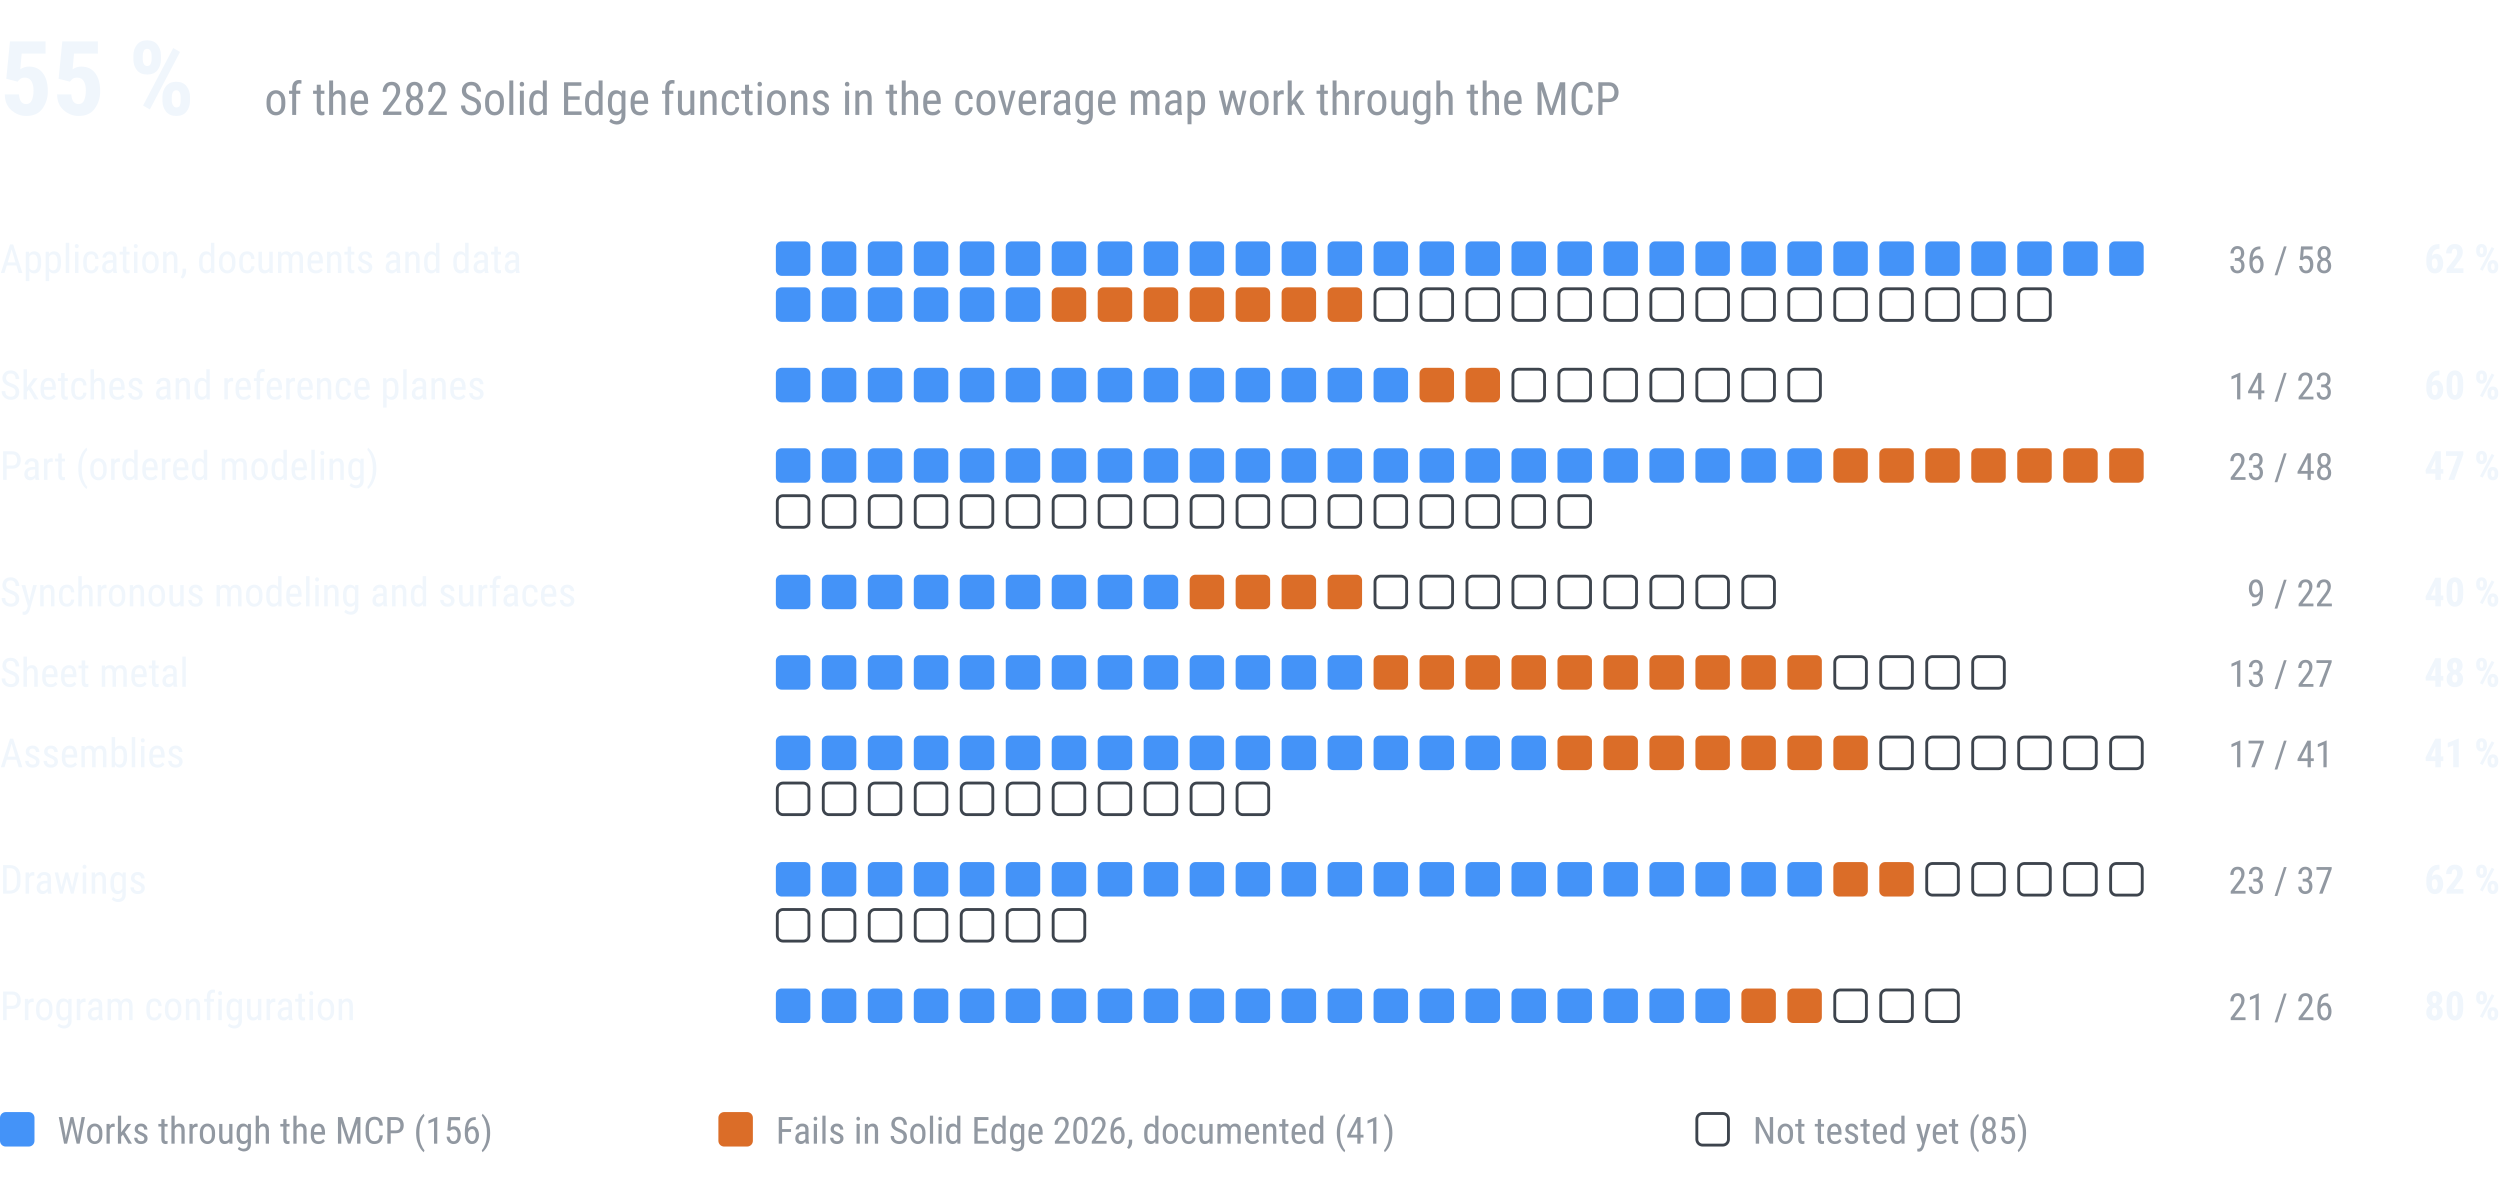
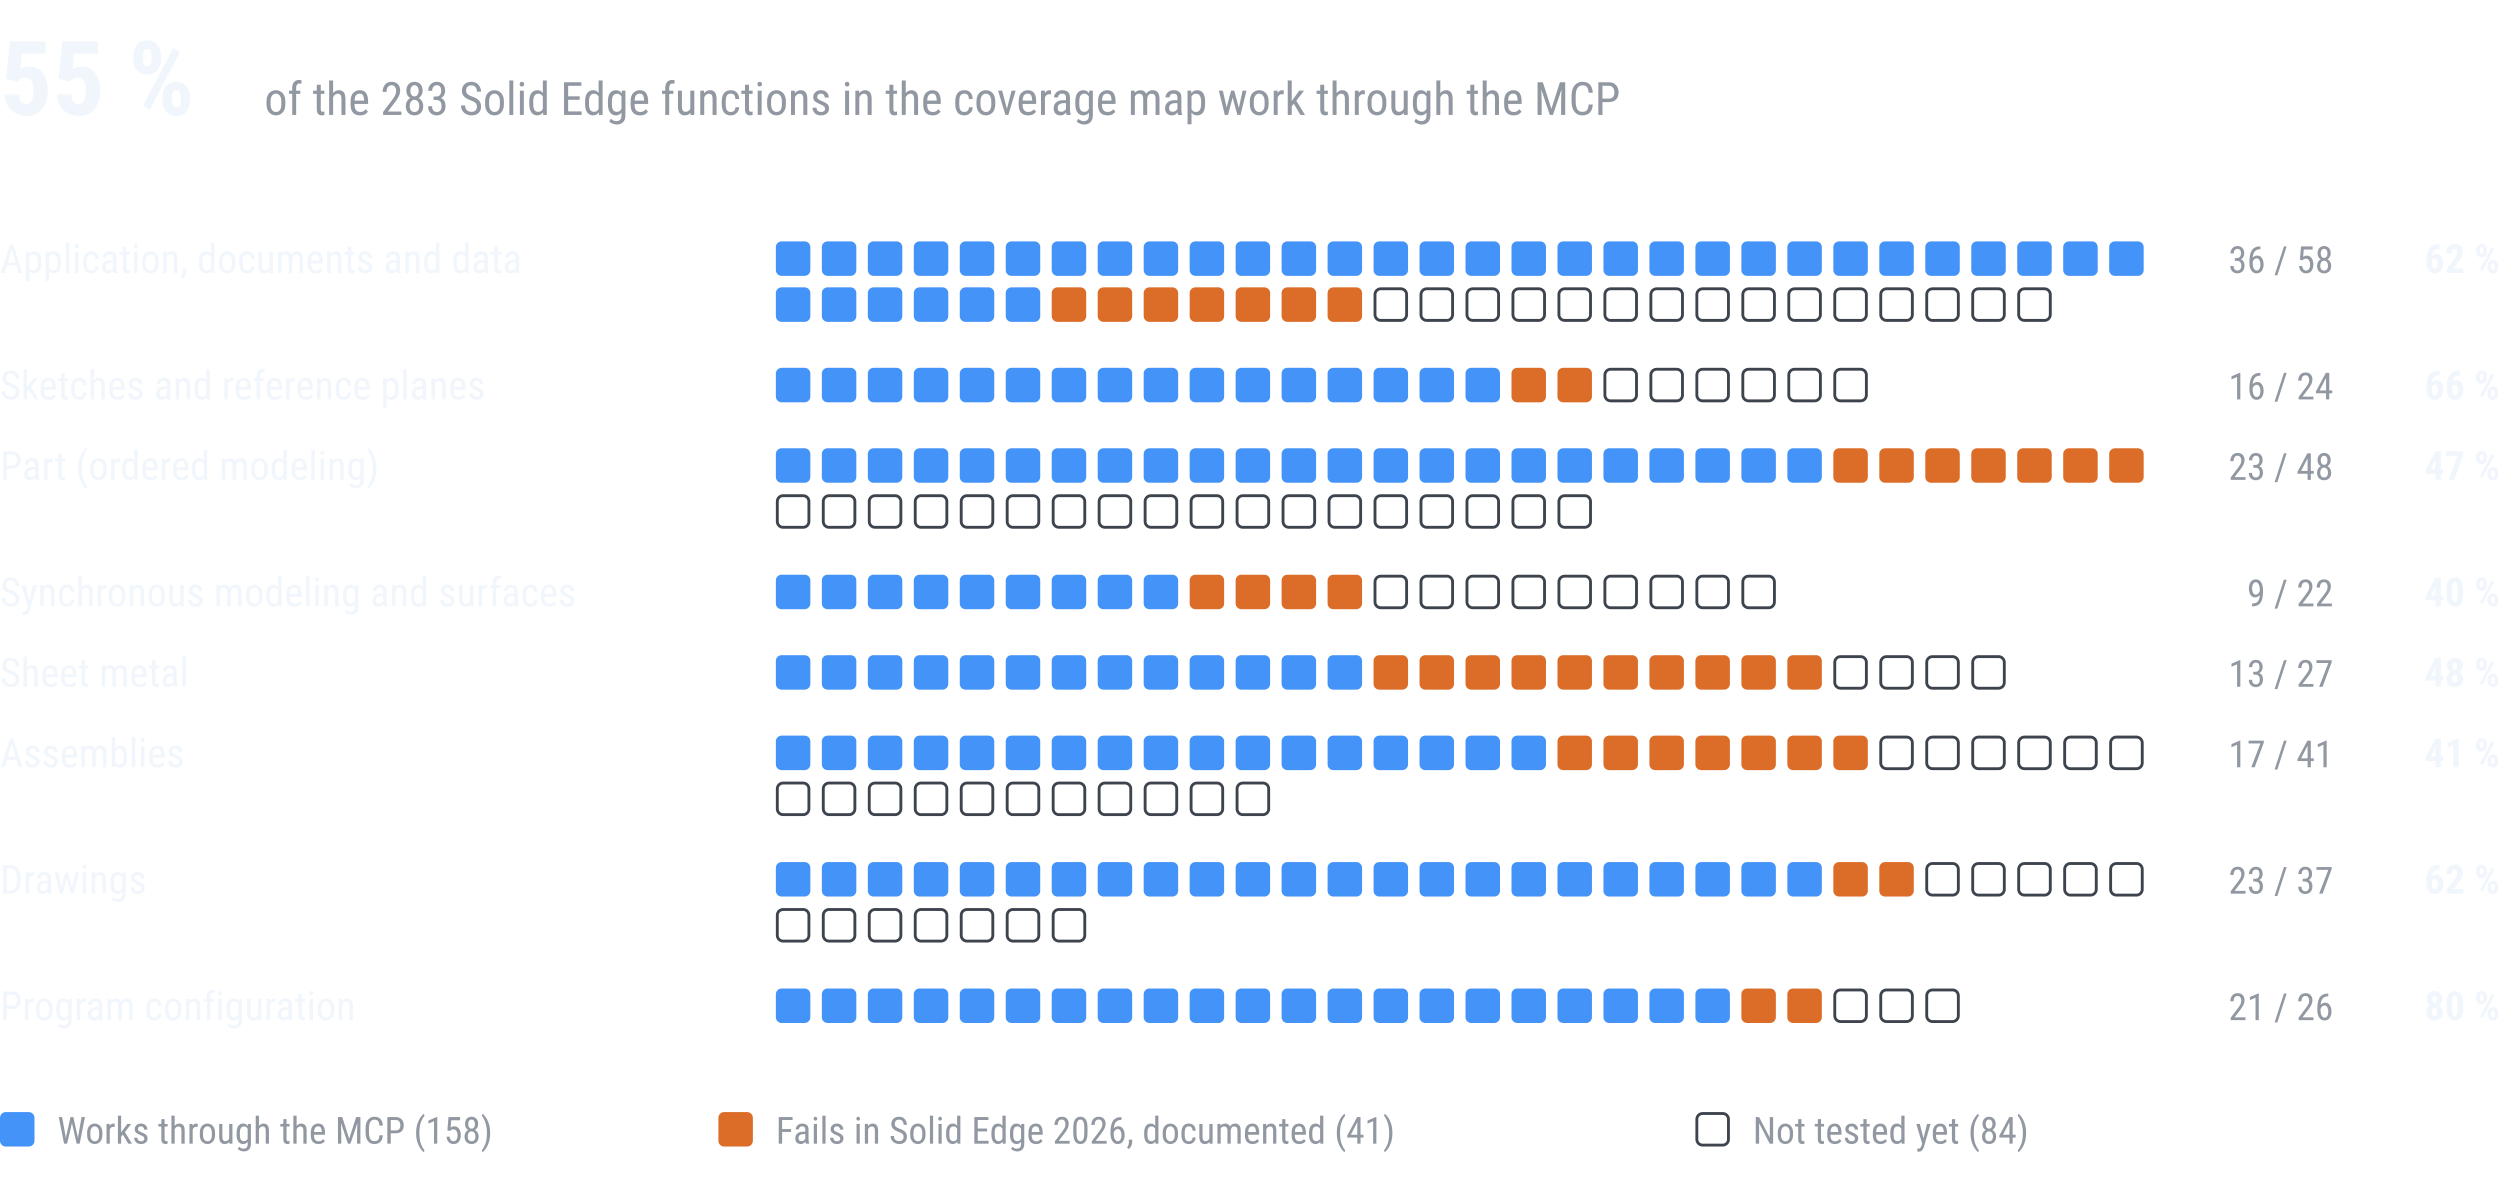
<svg xmlns="http://www.w3.org/2000/svg" width="870" height="410" viewBox="0 0 870 410" role="img" aria-labelledby="title desc">
  <g font-family="Bahnschrift, 'DIN Alternate', 'DIN 1451', D-DIN, Barlow, 'Roboto Condensed', 'Arial Narrow', sans-serif">
    <text x="0" y="40" font-size="36" font-weight="600" fill="#f0f6fc">55 %</text>
-     <text x="92" y="40" font-size="16" fill="#9198a1">of the 282 Solid Edge functions in the coverage map work through the MCP</text>
+     <text x="92" y="40" font-size="16" fill="#9198a1">of the 283 Solid Edge functions in the coverage map work through the MCP</text>
    <text x="0" y="95" font-size="14" fill="#f0f6fc">Application, documents and data</text>
    <rect x="270" y="84" width="12" height="12" rx="2" fill="#4493f8" />
    <rect x="286" y="84" width="12" height="12" rx="2" fill="#4493f8" />
    <rect x="302" y="84" width="12" height="12" rx="2" fill="#4493f8" />
    <rect x="318" y="84" width="12" height="12" rx="2" fill="#4493f8" />
    <rect x="334" y="84" width="12" height="12" rx="2" fill="#4493f8" />
    <rect x="350" y="84" width="12" height="12" rx="2" fill="#4493f8" />
    <rect x="366" y="84" width="12" height="12" rx="2" fill="#4493f8" />
    <rect x="382" y="84" width="12" height="12" rx="2" fill="#4493f8" />
    <rect x="398" y="84" width="12" height="12" rx="2" fill="#4493f8" />
    <rect x="414" y="84" width="12" height="12" rx="2" fill="#4493f8" />
    <rect x="430" y="84" width="12" height="12" rx="2" fill="#4493f8" />
    <rect x="446" y="84" width="12" height="12" rx="2" fill="#4493f8" />
    <rect x="462" y="84" width="12" height="12" rx="2" fill="#4493f8" />
    <rect x="478" y="84" width="12" height="12" rx="2" fill="#4493f8" />
    <rect x="494" y="84" width="12" height="12" rx="2" fill="#4493f8" />
    <rect x="510" y="84" width="12" height="12" rx="2" fill="#4493f8" />
    <rect x="526" y="84" width="12" height="12" rx="2" fill="#4493f8" />
    <rect x="542" y="84" width="12" height="12" rx="2" fill="#4493f8" />
    <rect x="558" y="84" width="12" height="12" rx="2" fill="#4493f8" />
    <rect x="574" y="84" width="12" height="12" rx="2" fill="#4493f8" />
    <rect x="590" y="84" width="12" height="12" rx="2" fill="#4493f8" />
    <rect x="606" y="84" width="12" height="12" rx="2" fill="#4493f8" />
    <rect x="622" y="84" width="12" height="12" rx="2" fill="#4493f8" />
    <rect x="638" y="84" width="12" height="12" rx="2" fill="#4493f8" />
    <rect x="654" y="84" width="12" height="12" rx="2" fill="#4493f8" />
    <rect x="670" y="84" width="12" height="12" rx="2" fill="#4493f8" />
    <rect x="686" y="84" width="12" height="12" rx="2" fill="#4493f8" />
    <rect x="702" y="84" width="12" height="12" rx="2" fill="#4493f8" />
    <rect x="718" y="84" width="12" height="12" rx="2" fill="#4493f8" />
    <rect x="734" y="84" width="12" height="12" rx="2" fill="#4493f8" />
    <rect x="270" y="100" width="12" height="12" rx="2" fill="#4493f8" />
    <rect x="286" y="100" width="12" height="12" rx="2" fill="#4493f8" />
    <rect x="302" y="100" width="12" height="12" rx="2" fill="#4493f8" />
    <rect x="318" y="100" width="12" height="12" rx="2" fill="#4493f8" />
    <rect x="334" y="100" width="12" height="12" rx="2" fill="#4493f8" />
    <rect x="350" y="100" width="12" height="12" rx="2" fill="#4493f8" />
    <rect x="366" y="100" width="12" height="12" rx="2" fill="#db6d28" />
    <rect x="382" y="100" width="12" height="12" rx="2" fill="#db6d28" />
    <rect x="398" y="100" width="12" height="12" rx="2" fill="#db6d28" />
    <rect x="414" y="100" width="12" height="12" rx="2" fill="#db6d28" />
    <rect x="430" y="100" width="12" height="12" rx="2" fill="#db6d28" />
    <rect x="446" y="100" width="12" height="12" rx="2" fill="#db6d28" />
    <rect x="462" y="100" width="12" height="12" rx="2" fill="#db6d28" />
    <rect x="478.5" y="100.5" width="11" height="11" rx="2" fill="none" stroke="#3d444d" />
    <rect x="494.5" y="100.5" width="11" height="11" rx="2" fill="none" stroke="#3d444d" />
    <rect x="510.5" y="100.5" width="11" height="11" rx="2" fill="none" stroke="#3d444d" />
    <rect x="526.5" y="100.5" width="11" height="11" rx="2" fill="none" stroke="#3d444d" />
    <rect x="542.5" y="100.5" width="11" height="11" rx="2" fill="none" stroke="#3d444d" />
    <rect x="558.5" y="100.5" width="11" height="11" rx="2" fill="none" stroke="#3d444d" />
    <rect x="574.5" y="100.5" width="11" height="11" rx="2" fill="none" stroke="#3d444d" />
    <rect x="590.5" y="100.5" width="11" height="11" rx="2" fill="none" stroke="#3d444d" />
    <rect x="606.5" y="100.5" width="11" height="11" rx="2" fill="none" stroke="#3d444d" />
    <rect x="622.5" y="100.5" width="11" height="11" rx="2" fill="none" stroke="#3d444d" />
    <rect x="638.5" y="100.5" width="11" height="11" rx="2" fill="none" stroke="#3d444d" />
    <rect x="654.5" y="100.5" width="11" height="11" rx="2" fill="none" stroke="#3d444d" />
    <rect x="670.5" y="100.5" width="11" height="11" rx="2" fill="none" stroke="#3d444d" />
    <rect x="686.5" y="100.5" width="11" height="11" rx="2" fill="none" stroke="#3d444d" />
    <rect x="702.5" y="100.5" width="11" height="11" rx="2" fill="none" stroke="#3d444d" />
    <text x="812" y="95" font-size="13" text-anchor="end" fill="#9198a1">36 / 58</text>
    <text x="870" y="95" font-size="14" font-weight="600" text-anchor="end" fill="#f0f6fc">62 %</text>
    <text x="0" y="139" font-size="14" fill="#f0f6fc">Sketches and reference planes</text>
    <rect x="270" y="128" width="12" height="12" rx="2" fill="#4493f8" />
    <rect x="286" y="128" width="12" height="12" rx="2" fill="#4493f8" />
    <rect x="302" y="128" width="12" height="12" rx="2" fill="#4493f8" />
    <rect x="318" y="128" width="12" height="12" rx="2" fill="#4493f8" />
    <rect x="334" y="128" width="12" height="12" rx="2" fill="#4493f8" />
    <rect x="350" y="128" width="12" height="12" rx="2" fill="#4493f8" />
    <rect x="366" y="128" width="12" height="12" rx="2" fill="#4493f8" />
    <rect x="382" y="128" width="12" height="12" rx="2" fill="#4493f8" />
    <rect x="398" y="128" width="12" height="12" rx="2" fill="#4493f8" />
    <rect x="414" y="128" width="12" height="12" rx="2" fill="#4493f8" />
    <rect x="430" y="128" width="12" height="12" rx="2" fill="#4493f8" />
    <rect x="446" y="128" width="12" height="12" rx="2" fill="#4493f8" />
    <rect x="462" y="128" width="12" height="12" rx="2" fill="#4493f8" />
    <rect x="478" y="128" width="12" height="12" rx="2" fill="#4493f8" />
-     <rect x="494" y="128" width="12" height="12" rx="2" fill="#db6d28" />
-     <rect x="510" y="128" width="12" height="12" rx="2" fill="#db6d28" />
-     <rect x="526.5" y="128.5" width="11" height="11" rx="2" fill="none" stroke="#3d444d" />
-     <rect x="542.5" y="128.5" width="11" height="11" rx="2" fill="none" stroke="#3d444d" />
+     <rect x="494" y="128" width="12" height="12" rx="2" fill="#4493f8" />
+     <rect x="510" y="128" width="12" height="12" rx="2" fill="#4493f8" />
+     <rect x="526" y="128" width="12" height="12" rx="2" fill="#db6d28" />
+     <rect x="542" y="128" width="12" height="12" rx="2" fill="#db6d28" />
    <rect x="558.5" y="128.5" width="11" height="11" rx="2" fill="none" stroke="#3d444d" />
    <rect x="574.5" y="128.5" width="11" height="11" rx="2" fill="none" stroke="#3d444d" />
    <rect x="590.5" y="128.5" width="11" height="11" rx="2" fill="none" stroke="#3d444d" />
    <rect x="606.5" y="128.5" width="11" height="11" rx="2" fill="none" stroke="#3d444d" />
    <rect x="622.5" y="128.5" width="11" height="11" rx="2" fill="none" stroke="#3d444d" />
-     <text x="812" y="139" font-size="13" text-anchor="end" fill="#9198a1">14 / 23</text>
-     <text x="870" y="139" font-size="14" font-weight="600" text-anchor="end" fill="#f0f6fc">60 %</text>
+     <rect x="638.5" y="128.5" width="11" height="11" rx="2" fill="none" stroke="#3d444d" />
+     <text x="812" y="139" font-size="13" text-anchor="end" fill="#9198a1">16 / 24</text>
+     <text x="870" y="139" font-size="14" font-weight="600" text-anchor="end" fill="#f0f6fc">66 %</text>
    <text x="0" y="167" font-size="14" fill="#f0f6fc">Part (ordered modeling)</text>
    <rect x="270" y="156" width="12" height="12" rx="2" fill="#4493f8" />
    <rect x="286" y="156" width="12" height="12" rx="2" fill="#4493f8" />
    <rect x="302" y="156" width="12" height="12" rx="2" fill="#4493f8" />
    <rect x="318" y="156" width="12" height="12" rx="2" fill="#4493f8" />
    <rect x="334" y="156" width="12" height="12" rx="2" fill="#4493f8" />
    <rect x="350" y="156" width="12" height="12" rx="2" fill="#4493f8" />
    <rect x="366" y="156" width="12" height="12" rx="2" fill="#4493f8" />
    <rect x="382" y="156" width="12" height="12" rx="2" fill="#4493f8" />
    <rect x="398" y="156" width="12" height="12" rx="2" fill="#4493f8" />
    <rect x="414" y="156" width="12" height="12" rx="2" fill="#4493f8" />
    <rect x="430" y="156" width="12" height="12" rx="2" fill="#4493f8" />
    <rect x="446" y="156" width="12" height="12" rx="2" fill="#4493f8" />
    <rect x="462" y="156" width="12" height="12" rx="2" fill="#4493f8" />
    <rect x="478" y="156" width="12" height="12" rx="2" fill="#4493f8" />
    <rect x="494" y="156" width="12" height="12" rx="2" fill="#4493f8" />
    <rect x="510" y="156" width="12" height="12" rx="2" fill="#4493f8" />
    <rect x="526" y="156" width="12" height="12" rx="2" fill="#4493f8" />
    <rect x="542" y="156" width="12" height="12" rx="2" fill="#4493f8" />
    <rect x="558" y="156" width="12" height="12" rx="2" fill="#4493f8" />
    <rect x="574" y="156" width="12" height="12" rx="2" fill="#4493f8" />
    <rect x="590" y="156" width="12" height="12" rx="2" fill="#4493f8" />
    <rect x="606" y="156" width="12" height="12" rx="2" fill="#4493f8" />
    <rect x="622" y="156" width="12" height="12" rx="2" fill="#4493f8" />
    <rect x="638" y="156" width="12" height="12" rx="2" fill="#db6d28" />
    <rect x="654" y="156" width="12" height="12" rx="2" fill="#db6d28" />
    <rect x="670" y="156" width="12" height="12" rx="2" fill="#db6d28" />
    <rect x="686" y="156" width="12" height="12" rx="2" fill="#db6d28" />
    <rect x="702" y="156" width="12" height="12" rx="2" fill="#db6d28" />
    <rect x="718" y="156" width="12" height="12" rx="2" fill="#db6d28" />
    <rect x="734" y="156" width="12" height="12" rx="2" fill="#db6d28" />
    <rect x="270.5" y="172.5" width="11" height="11" rx="2" fill="none" stroke="#3d444d" />
    <rect x="286.5" y="172.5" width="11" height="11" rx="2" fill="none" stroke="#3d444d" />
    <rect x="302.5" y="172.5" width="11" height="11" rx="2" fill="none" stroke="#3d444d" />
    <rect x="318.5" y="172.5" width="11" height="11" rx="2" fill="none" stroke="#3d444d" />
    <rect x="334.5" y="172.5" width="11" height="11" rx="2" fill="none" stroke="#3d444d" />
    <rect x="350.5" y="172.5" width="11" height="11" rx="2" fill="none" stroke="#3d444d" />
    <rect x="366.5" y="172.5" width="11" height="11" rx="2" fill="none" stroke="#3d444d" />
    <rect x="382.5" y="172.5" width="11" height="11" rx="2" fill="none" stroke="#3d444d" />
    <rect x="398.5" y="172.5" width="11" height="11" rx="2" fill="none" stroke="#3d444d" />
    <rect x="414.5" y="172.5" width="11" height="11" rx="2" fill="none" stroke="#3d444d" />
    <rect x="430.5" y="172.5" width="11" height="11" rx="2" fill="none" stroke="#3d444d" />
    <rect x="446.5" y="172.5" width="11" height="11" rx="2" fill="none" stroke="#3d444d" />
    <rect x="462.5" y="172.5" width="11" height="11" rx="2" fill="none" stroke="#3d444d" />
    <rect x="478.5" y="172.5" width="11" height="11" rx="2" fill="none" stroke="#3d444d" />
    <rect x="494.5" y="172.5" width="11" height="11" rx="2" fill="none" stroke="#3d444d" />
    <rect x="510.5" y="172.5" width="11" height="11" rx="2" fill="none" stroke="#3d444d" />
    <rect x="526.5" y="172.5" width="11" height="11" rx="2" fill="none" stroke="#3d444d" />
    <rect x="542.5" y="172.5" width="11" height="11" rx="2" fill="none" stroke="#3d444d" />
    <text x="812" y="167" font-size="13" text-anchor="end" fill="#9198a1">23 / 48</text>
    <text x="870" y="167" font-size="14" font-weight="600" text-anchor="end" fill="#f0f6fc">47 %</text>
    <text x="0" y="211" font-size="14" fill="#f0f6fc">Synchronous modeling and surfaces</text>
    <rect x="270" y="200" width="12" height="12" rx="2" fill="#4493f8" />
    <rect x="286" y="200" width="12" height="12" rx="2" fill="#4493f8" />
    <rect x="302" y="200" width="12" height="12" rx="2" fill="#4493f8" />
    <rect x="318" y="200" width="12" height="12" rx="2" fill="#4493f8" />
    <rect x="334" y="200" width="12" height="12" rx="2" fill="#4493f8" />
    <rect x="350" y="200" width="12" height="12" rx="2" fill="#4493f8" />
    <rect x="366" y="200" width="12" height="12" rx="2" fill="#4493f8" />
    <rect x="382" y="200" width="12" height="12" rx="2" fill="#4493f8" />
    <rect x="398" y="200" width="12" height="12" rx="2" fill="#4493f8" />
    <rect x="414" y="200" width="12" height="12" rx="2" fill="#db6d28" />
    <rect x="430" y="200" width="12" height="12" rx="2" fill="#db6d28" />
    <rect x="446" y="200" width="12" height="12" rx="2" fill="#db6d28" />
    <rect x="462" y="200" width="12" height="12" rx="2" fill="#db6d28" />
    <rect x="478.5" y="200.5" width="11" height="11" rx="2" fill="none" stroke="#3d444d" />
    <rect x="494.5" y="200.5" width="11" height="11" rx="2" fill="none" stroke="#3d444d" />
    <rect x="510.5" y="200.5" width="11" height="11" rx="2" fill="none" stroke="#3d444d" />
    <rect x="526.5" y="200.5" width="11" height="11" rx="2" fill="none" stroke="#3d444d" />
    <rect x="542.5" y="200.5" width="11" height="11" rx="2" fill="none" stroke="#3d444d" />
    <rect x="558.5" y="200.5" width="11" height="11" rx="2" fill="none" stroke="#3d444d" />
    <rect x="574.5" y="200.5" width="11" height="11" rx="2" fill="none" stroke="#3d444d" />
    <rect x="590.5" y="200.5" width="11" height="11" rx="2" fill="none" stroke="#3d444d" />
    <rect x="606.5" y="200.5" width="11" height="11" rx="2" fill="none" stroke="#3d444d" />
    <text x="812" y="211" font-size="13" text-anchor="end" fill="#9198a1">9 / 22</text>
    <text x="870" y="211" font-size="14" font-weight="600" text-anchor="end" fill="#f0f6fc">40 %</text>
    <text x="0" y="239" font-size="14" fill="#f0f6fc">Sheet metal</text>
    <rect x="270" y="228" width="12" height="12" rx="2" fill="#4493f8" />
    <rect x="286" y="228" width="12" height="12" rx="2" fill="#4493f8" />
    <rect x="302" y="228" width="12" height="12" rx="2" fill="#4493f8" />
    <rect x="318" y="228" width="12" height="12" rx="2" fill="#4493f8" />
    <rect x="334" y="228" width="12" height="12" rx="2" fill="#4493f8" />
    <rect x="350" y="228" width="12" height="12" rx="2" fill="#4493f8" />
    <rect x="366" y="228" width="12" height="12" rx="2" fill="#4493f8" />
    <rect x="382" y="228" width="12" height="12" rx="2" fill="#4493f8" />
    <rect x="398" y="228" width="12" height="12" rx="2" fill="#4493f8" />
    <rect x="414" y="228" width="12" height="12" rx="2" fill="#4493f8" />
    <rect x="430" y="228" width="12" height="12" rx="2" fill="#4493f8" />
    <rect x="446" y="228" width="12" height="12" rx="2" fill="#4493f8" />
    <rect x="462" y="228" width="12" height="12" rx="2" fill="#4493f8" />
    <rect x="478" y="228" width="12" height="12" rx="2" fill="#db6d28" />
    <rect x="494" y="228" width="12" height="12" rx="2" fill="#db6d28" />
    <rect x="510" y="228" width="12" height="12" rx="2" fill="#db6d28" />
    <rect x="526" y="228" width="12" height="12" rx="2" fill="#db6d28" />
    <rect x="542" y="228" width="12" height="12" rx="2" fill="#db6d28" />
    <rect x="558" y="228" width="12" height="12" rx="2" fill="#db6d28" />
    <rect x="574" y="228" width="12" height="12" rx="2" fill="#db6d28" />
    <rect x="590" y="228" width="12" height="12" rx="2" fill="#db6d28" />
    <rect x="606" y="228" width="12" height="12" rx="2" fill="#db6d28" />
    <rect x="622" y="228" width="12" height="12" rx="2" fill="#db6d28" />
    <rect x="638.5" y="228.5" width="11" height="11" rx="2" fill="none" stroke="#3d444d" />
    <rect x="654.5" y="228.5" width="11" height="11" rx="2" fill="none" stroke="#3d444d" />
    <rect x="670.5" y="228.5" width="11" height="11" rx="2" fill="none" stroke="#3d444d" />
    <rect x="686.5" y="228.5" width="11" height="11" rx="2" fill="none" stroke="#3d444d" />
    <text x="812" y="239" font-size="13" text-anchor="end" fill="#9198a1">13 / 27</text>
    <text x="870" y="239" font-size="14" font-weight="600" text-anchor="end" fill="#f0f6fc">48 %</text>
    <text x="0" y="267" font-size="14" fill="#f0f6fc">Assemblies</text>
    <rect x="270" y="256" width="12" height="12" rx="2" fill="#4493f8" />
    <rect x="286" y="256" width="12" height="12" rx="2" fill="#4493f8" />
    <rect x="302" y="256" width="12" height="12" rx="2" fill="#4493f8" />
    <rect x="318" y="256" width="12" height="12" rx="2" fill="#4493f8" />
    <rect x="334" y="256" width="12" height="12" rx="2" fill="#4493f8" />
    <rect x="350" y="256" width="12" height="12" rx="2" fill="#4493f8" />
    <rect x="366" y="256" width="12" height="12" rx="2" fill="#4493f8" />
    <rect x="382" y="256" width="12" height="12" rx="2" fill="#4493f8" />
    <rect x="398" y="256" width="12" height="12" rx="2" fill="#4493f8" />
    <rect x="414" y="256" width="12" height="12" rx="2" fill="#4493f8" />
    <rect x="430" y="256" width="12" height="12" rx="2" fill="#4493f8" />
    <rect x="446" y="256" width="12" height="12" rx="2" fill="#4493f8" />
    <rect x="462" y="256" width="12" height="12" rx="2" fill="#4493f8" />
    <rect x="478" y="256" width="12" height="12" rx="2" fill="#4493f8" />
    <rect x="494" y="256" width="12" height="12" rx="2" fill="#4493f8" />
    <rect x="510" y="256" width="12" height="12" rx="2" fill="#4493f8" />
    <rect x="526" y="256" width="12" height="12" rx="2" fill="#4493f8" />
    <rect x="542" y="256" width="12" height="12" rx="2" fill="#db6d28" />
    <rect x="558" y="256" width="12" height="12" rx="2" fill="#db6d28" />
    <rect x="574" y="256" width="12" height="12" rx="2" fill="#db6d28" />
    <rect x="590" y="256" width="12" height="12" rx="2" fill="#db6d28" />
    <rect x="606" y="256" width="12" height="12" rx="2" fill="#db6d28" />
    <rect x="622" y="256" width="12" height="12" rx="2" fill="#db6d28" />
    <rect x="638" y="256" width="12" height="12" rx="2" fill="#db6d28" />
    <rect x="654.5" y="256.5" width="11" height="11" rx="2" fill="none" stroke="#3d444d" />
    <rect x="670.5" y="256.5" width="11" height="11" rx="2" fill="none" stroke="#3d444d" />
    <rect x="686.5" y="256.5" width="11" height="11" rx="2" fill="none" stroke="#3d444d" />
    <rect x="702.5" y="256.5" width="11" height="11" rx="2" fill="none" stroke="#3d444d" />
    <rect x="718.5" y="256.5" width="11" height="11" rx="2" fill="none" stroke="#3d444d" />
    <rect x="734.5" y="256.5" width="11" height="11" rx="2" fill="none" stroke="#3d444d" />
    <rect x="270.5" y="272.5" width="11" height="11" rx="2" fill="none" stroke="#3d444d" />
    <rect x="286.5" y="272.5" width="11" height="11" rx="2" fill="none" stroke="#3d444d" />
    <rect x="302.5" y="272.5" width="11" height="11" rx="2" fill="none" stroke="#3d444d" />
    <rect x="318.5" y="272.5" width="11" height="11" rx="2" fill="none" stroke="#3d444d" />
    <rect x="334.5" y="272.5" width="11" height="11" rx="2" fill="none" stroke="#3d444d" />
    <rect x="350.5" y="272.5" width="11" height="11" rx="2" fill="none" stroke="#3d444d" />
    <rect x="366.5" y="272.5" width="11" height="11" rx="2" fill="none" stroke="#3d444d" />
    <rect x="382.5" y="272.5" width="11" height="11" rx="2" fill="none" stroke="#3d444d" />
    <rect x="398.5" y="272.5" width="11" height="11" rx="2" fill="none" stroke="#3d444d" />
    <rect x="414.5" y="272.5" width="11" height="11" rx="2" fill="none" stroke="#3d444d" />
    <rect x="430.5" y="272.5" width="11" height="11" rx="2" fill="none" stroke="#3d444d" />
    <text x="812" y="267" font-size="13" text-anchor="end" fill="#9198a1">17 / 41</text>
    <text x="870" y="267" font-size="14" font-weight="600" text-anchor="end" fill="#f0f6fc">41 %</text>
    <text x="0" y="311" font-size="14" fill="#f0f6fc">Drawings</text>
    <rect x="270" y="300" width="12" height="12" rx="2" fill="#4493f8" />
    <rect x="286" y="300" width="12" height="12" rx="2" fill="#4493f8" />
    <rect x="302" y="300" width="12" height="12" rx="2" fill="#4493f8" />
    <rect x="318" y="300" width="12" height="12" rx="2" fill="#4493f8" />
    <rect x="334" y="300" width="12" height="12" rx="2" fill="#4493f8" />
    <rect x="350" y="300" width="12" height="12" rx="2" fill="#4493f8" />
    <rect x="366" y="300" width="12" height="12" rx="2" fill="#4493f8" />
    <rect x="382" y="300" width="12" height="12" rx="2" fill="#4493f8" />
    <rect x="398" y="300" width="12" height="12" rx="2" fill="#4493f8" />
    <rect x="414" y="300" width="12" height="12" rx="2" fill="#4493f8" />
    <rect x="430" y="300" width="12" height="12" rx="2" fill="#4493f8" />
    <rect x="446" y="300" width="12" height="12" rx="2" fill="#4493f8" />
    <rect x="462" y="300" width="12" height="12" rx="2" fill="#4493f8" />
    <rect x="478" y="300" width="12" height="12" rx="2" fill="#4493f8" />
    <rect x="494" y="300" width="12" height="12" rx="2" fill="#4493f8" />
    <rect x="510" y="300" width="12" height="12" rx="2" fill="#4493f8" />
    <rect x="526" y="300" width="12" height="12" rx="2" fill="#4493f8" />
    <rect x="542" y="300" width="12" height="12" rx="2" fill="#4493f8" />
    <rect x="558" y="300" width="12" height="12" rx="2" fill="#4493f8" />
    <rect x="574" y="300" width="12" height="12" rx="2" fill="#4493f8" />
    <rect x="590" y="300" width="12" height="12" rx="2" fill="#4493f8" />
    <rect x="606" y="300" width="12" height="12" rx="2" fill="#4493f8" />
    <rect x="622" y="300" width="12" height="12" rx="2" fill="#4493f8" />
    <rect x="638" y="300" width="12" height="12" rx="2" fill="#db6d28" />
    <rect x="654" y="300" width="12" height="12" rx="2" fill="#db6d28" />
    <rect x="670.5" y="300.5" width="11" height="11" rx="2" fill="none" stroke="#3d444d" />
    <rect x="686.5" y="300.5" width="11" height="11" rx="2" fill="none" stroke="#3d444d" />
    <rect x="702.5" y="300.5" width="11" height="11" rx="2" fill="none" stroke="#3d444d" />
    <rect x="718.5" y="300.5" width="11" height="11" rx="2" fill="none" stroke="#3d444d" />
    <rect x="734.5" y="300.5" width="11" height="11" rx="2" fill="none" stroke="#3d444d" />
    <rect x="270.5" y="316.5" width="11" height="11" rx="2" fill="none" stroke="#3d444d" />
    <rect x="286.5" y="316.5" width="11" height="11" rx="2" fill="none" stroke="#3d444d" />
    <rect x="302.5" y="316.5" width="11" height="11" rx="2" fill="none" stroke="#3d444d" />
    <rect x="318.5" y="316.5" width="11" height="11" rx="2" fill="none" stroke="#3d444d" />
    <rect x="334.5" y="316.5" width="11" height="11" rx="2" fill="none" stroke="#3d444d" />
    <rect x="350.5" y="316.5" width="11" height="11" rx="2" fill="none" stroke="#3d444d" />
    <rect x="366.5" y="316.5" width="11" height="11" rx="2" fill="none" stroke="#3d444d" />
    <text x="812" y="311" font-size="13" text-anchor="end" fill="#9198a1">23 / 37</text>
    <text x="870" y="311" font-size="14" font-weight="600" text-anchor="end" fill="#f0f6fc">62 %</text>
    <text x="0" y="355" font-size="14" fill="#f0f6fc">Program configuration</text>
    <rect x="270" y="344" width="12" height="12" rx="2" fill="#4493f8" />
    <rect x="286" y="344" width="12" height="12" rx="2" fill="#4493f8" />
    <rect x="302" y="344" width="12" height="12" rx="2" fill="#4493f8" />
    <rect x="318" y="344" width="12" height="12" rx="2" fill="#4493f8" />
    <rect x="334" y="344" width="12" height="12" rx="2" fill="#4493f8" />
    <rect x="350" y="344" width="12" height="12" rx="2" fill="#4493f8" />
    <rect x="366" y="344" width="12" height="12" rx="2" fill="#4493f8" />
    <rect x="382" y="344" width="12" height="12" rx="2" fill="#4493f8" />
    <rect x="398" y="344" width="12" height="12" rx="2" fill="#4493f8" />
    <rect x="414" y="344" width="12" height="12" rx="2" fill="#4493f8" />
    <rect x="430" y="344" width="12" height="12" rx="2" fill="#4493f8" />
    <rect x="446" y="344" width="12" height="12" rx="2" fill="#4493f8" />
    <rect x="462" y="344" width="12" height="12" rx="2" fill="#4493f8" />
    <rect x="478" y="344" width="12" height="12" rx="2" fill="#4493f8" />
    <rect x="494" y="344" width="12" height="12" rx="2" fill="#4493f8" />
    <rect x="510" y="344" width="12" height="12" rx="2" fill="#4493f8" />
    <rect x="526" y="344" width="12" height="12" rx="2" fill="#4493f8" />
    <rect x="542" y="344" width="12" height="12" rx="2" fill="#4493f8" />
    <rect x="558" y="344" width="12" height="12" rx="2" fill="#4493f8" />
    <rect x="574" y="344" width="12" height="12" rx="2" fill="#4493f8" />
    <rect x="590" y="344" width="12" height="12" rx="2" fill="#4493f8" />
    <rect x="606" y="344" width="12" height="12" rx="2" fill="#db6d28" />
    <rect x="622" y="344" width="12" height="12" rx="2" fill="#db6d28" />
    <rect x="638.5" y="344.5" width="11" height="11" rx="2" fill="none" stroke="#3d444d" />
    <rect x="654.5" y="344.5" width="11" height="11" rx="2" fill="none" stroke="#3d444d" />
    <rect x="670.5" y="344.5" width="11" height="11" rx="2" fill="none" stroke="#3d444d" />
    <text x="812" y="355" font-size="13" text-anchor="end" fill="#9198a1">21 / 26</text>
    <text x="870" y="355" font-size="14" font-weight="600" text-anchor="end" fill="#f0f6fc">80 %</text>
    <rect x="0" y="387" width="12" height="12" rx="2" fill="#4493f8" />
-     <text x="20" y="398" font-size="13" fill="#9198a1">Works through the MCP (156)</text>
+     <text x="20" y="398" font-size="13" fill="#9198a1">Works through the MCP (158)</text>
    <rect x="250" y="387" width="12" height="12" rx="2" fill="#db6d28" />
    <text x="270" y="398" font-size="13" fill="#9198a1">Fails in Solid Edge 2026, documented (41)</text>
    <rect x="590.5" y="387.5" width="11" height="11" rx="2" fill="none" stroke="#3d444d" />
-     <text x="610" y="398" font-size="13" fill="#9198a1">Not tested yet (85)</text>
+     <text x="610" y="398" font-size="13" fill="#9198a1">Not tested yet (84)</text>
  </g>
</svg>
